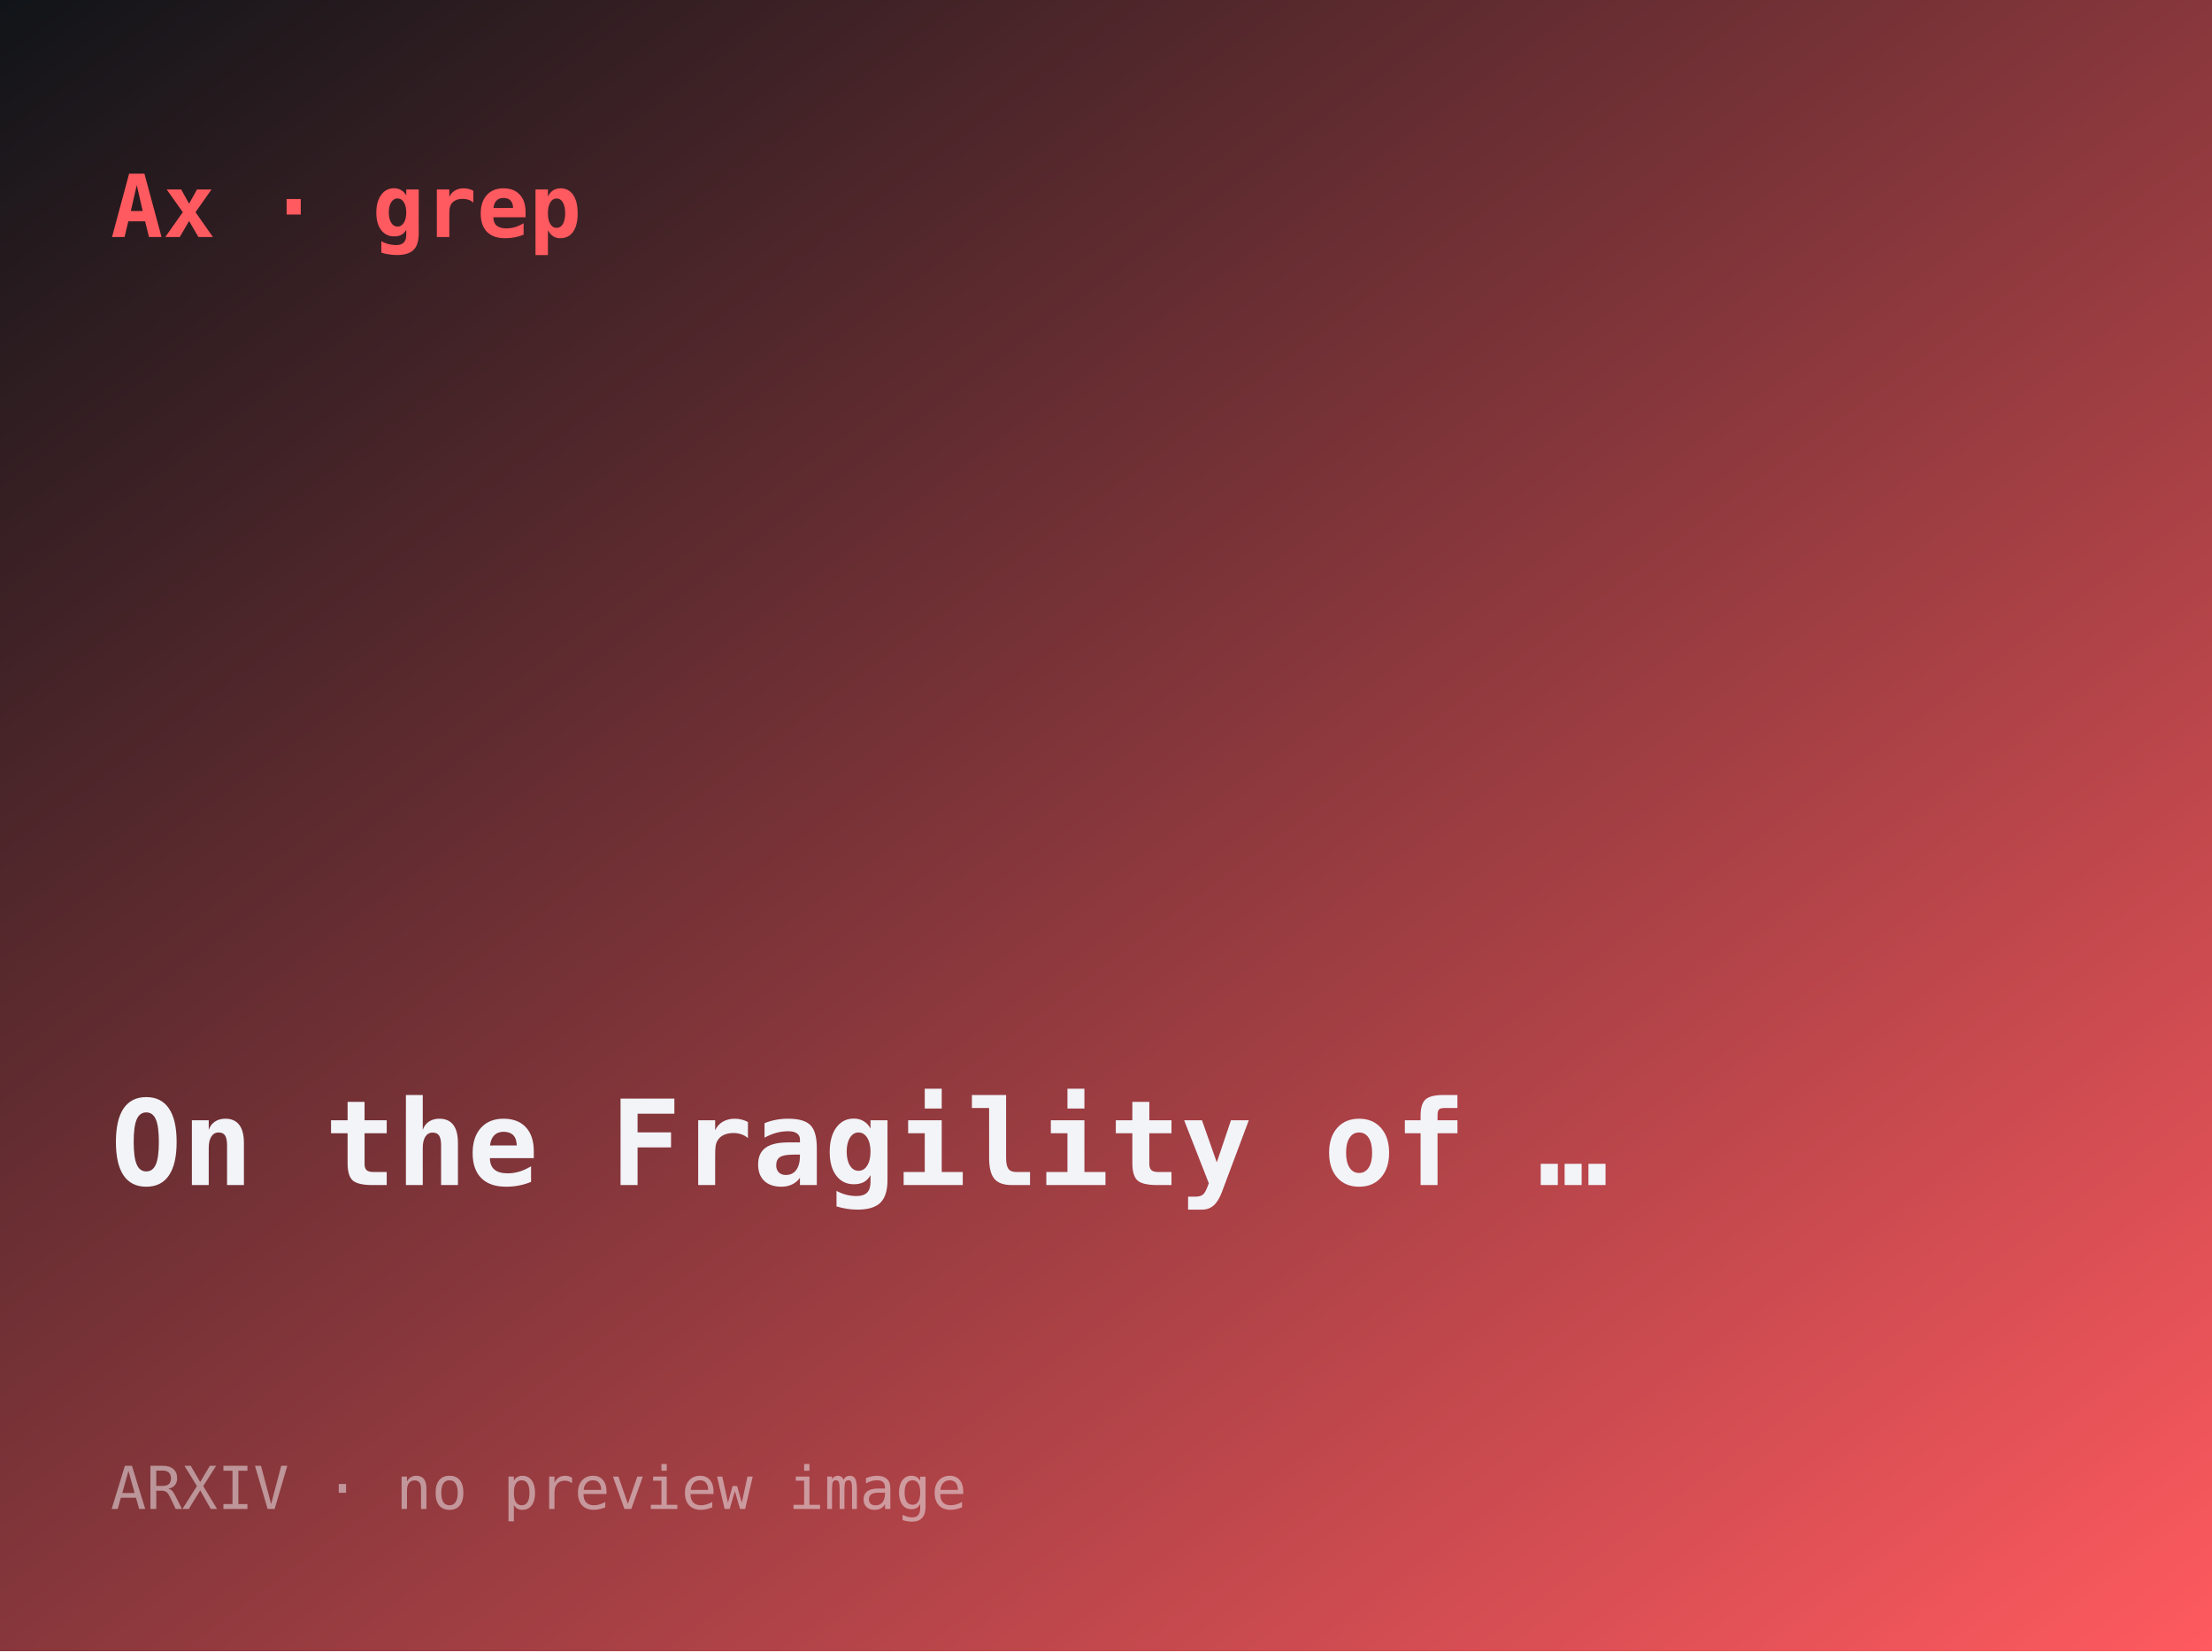
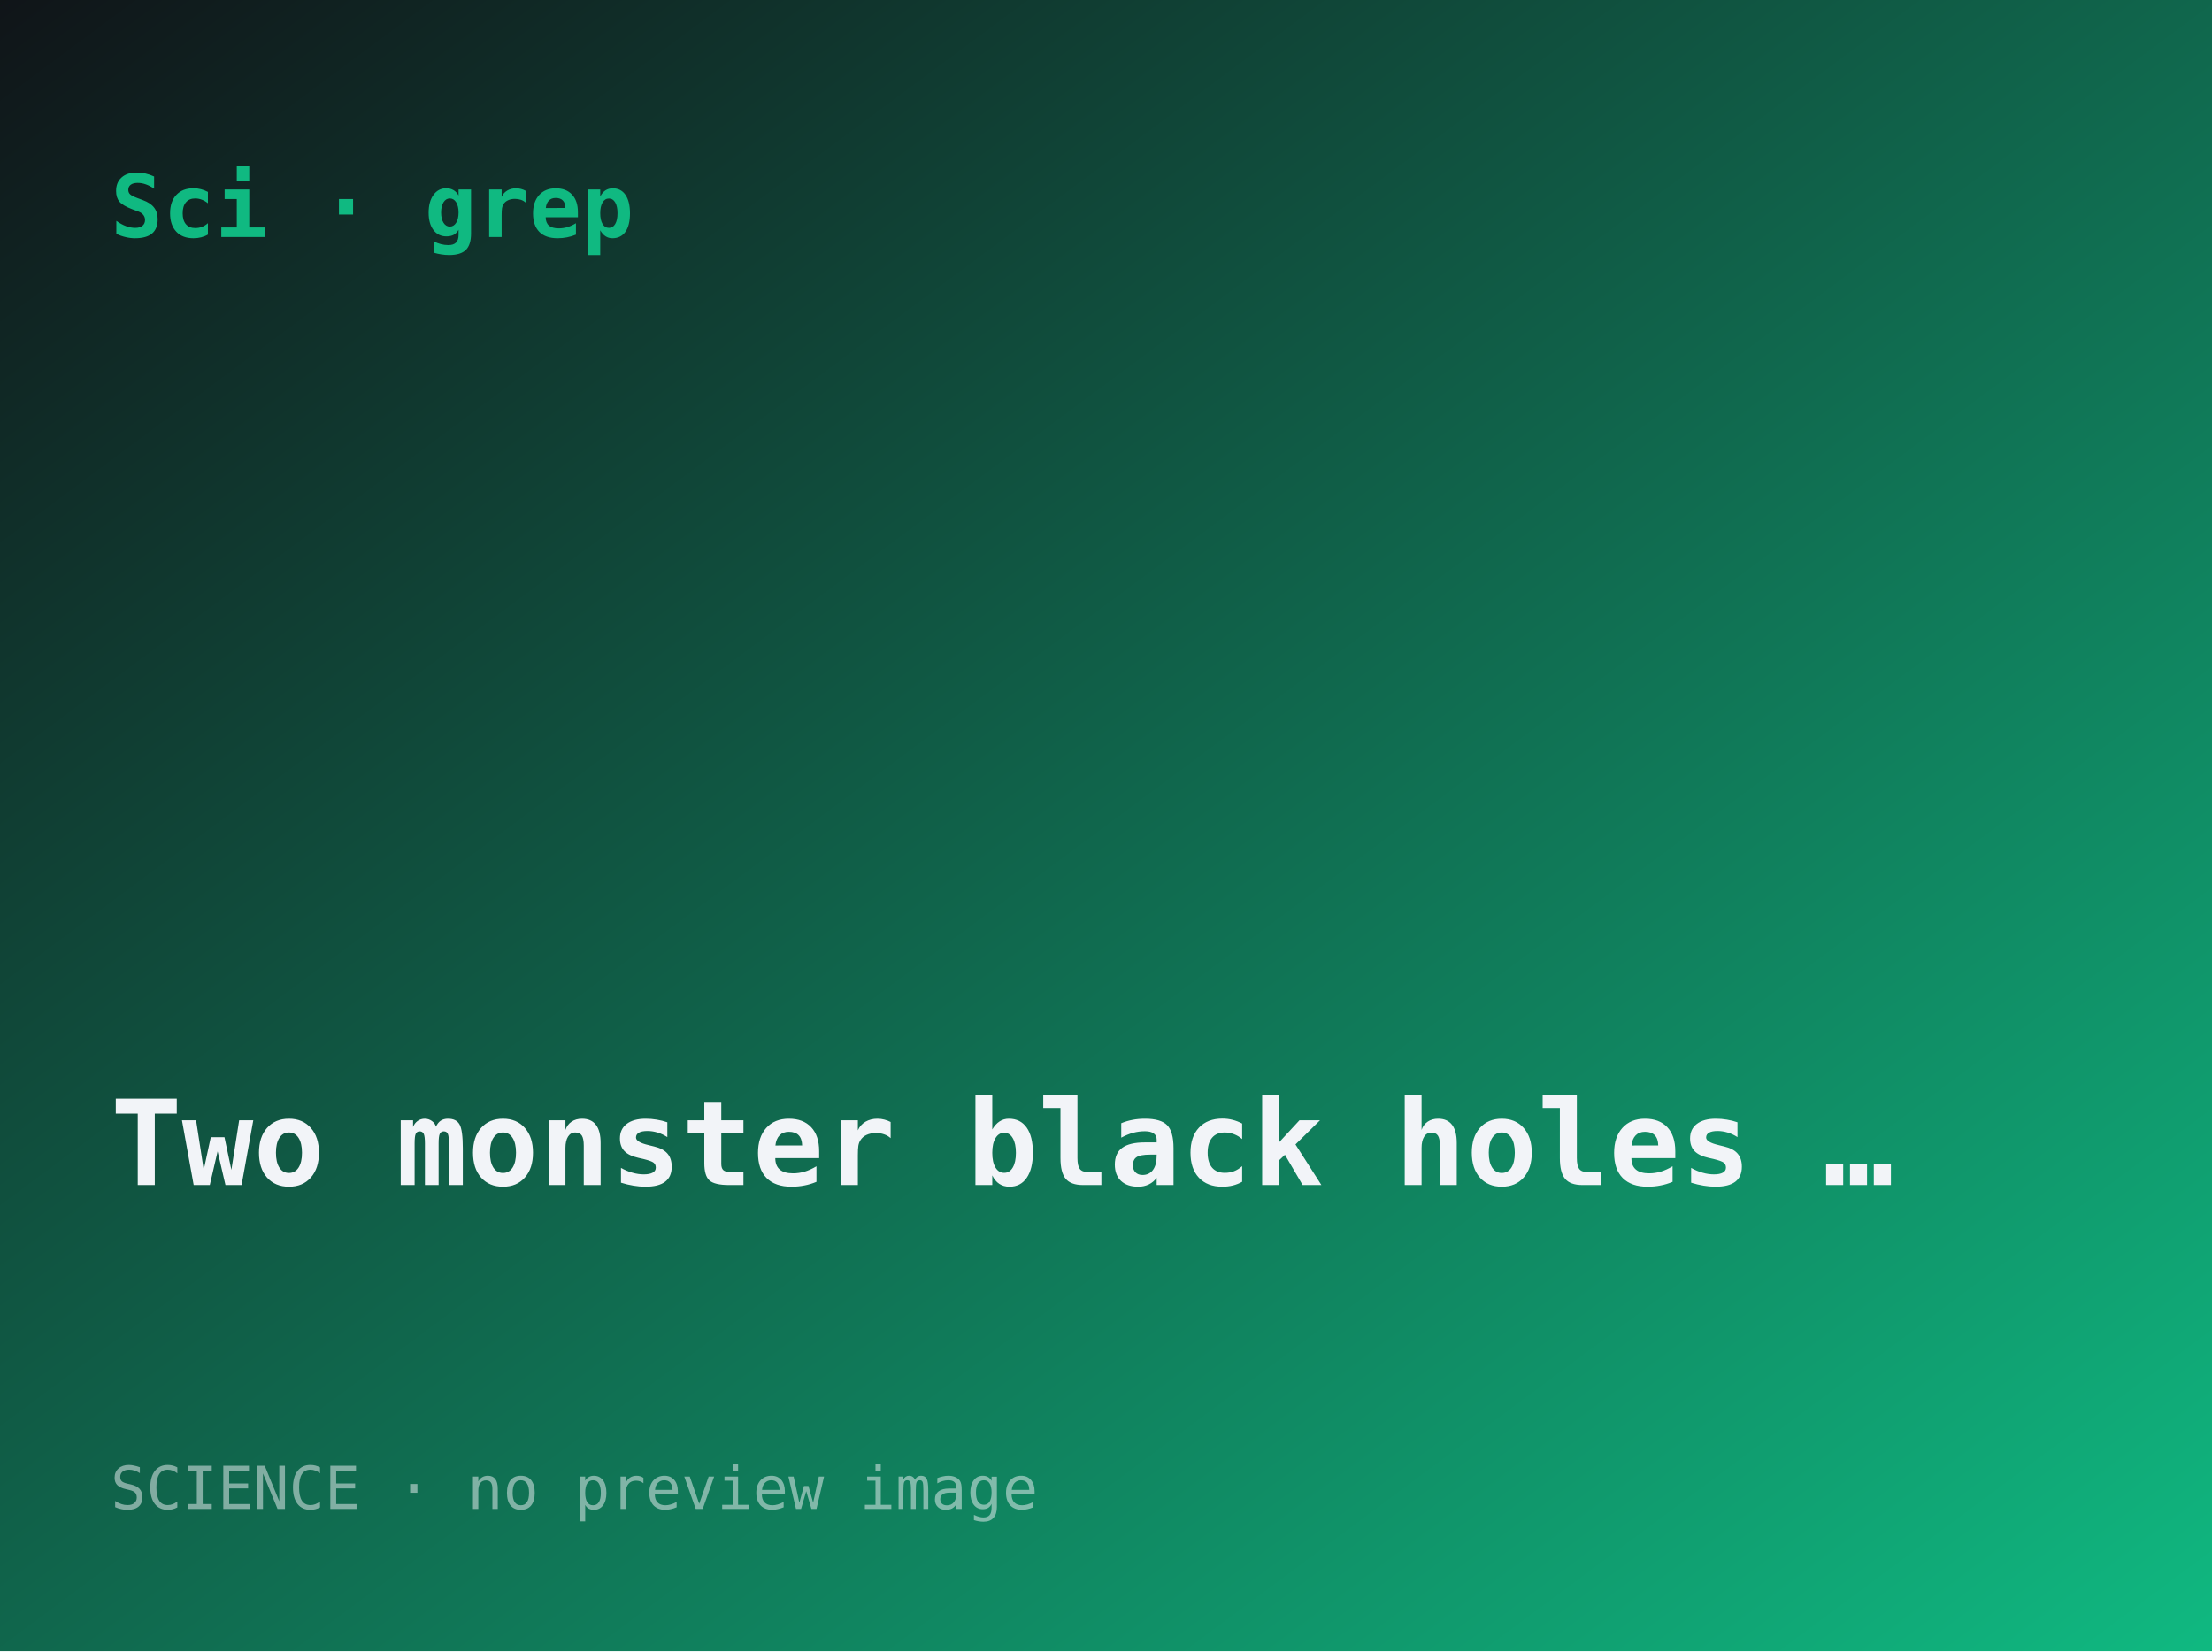
- <svg xmlns="http://www.w3.org/2000/svg" width="560" height="418" viewBox="0 0 560 418" role="img" aria-label="On the Fragility of Self-Improving Agents">
+ <svg xmlns="http://www.w3.org/2000/svg" width="560" height="418" viewBox="0 0 560 418" role="img" aria-label="Two monster black holes at the center of Mrk 501 could collide within 100 years">
  <defs>
    <linearGradient id="g" x1="0" y1="0" x2="1" y2="1">
      <stop offset="0" stop-color="#101418" />
-       <stop offset="1" stop-color="#ff5a5f" />
+       <stop offset="1" stop-color="#10b981" />
    </linearGradient>
  </defs>
  <rect width="560" height="418" fill="url(#g)" />
-   <text x="28" y="60" font-family="ui-monospace,monospace" font-size="22" fill="#ff5a5f" font-weight="700">Ax · grep</text>
-   <text x="28" y="300" font-family="ui-monospace,monospace" font-size="30" fill="#f2f4f8" font-weight="600">On the Fragility of …</text>
-   <text x="28" y="382" font-family="ui-monospace,monospace" font-size="15" fill="rgba(242,244,248,.5)">ARXIV · no preview image</text>
+   <text x="28" y="60" font-family="ui-monospace,monospace" font-size="22" fill="#10b981" font-weight="700">Sci · grep</text>
+   <text x="28" y="300" font-family="ui-monospace,monospace" font-size="30" fill="#f2f4f8" font-weight="600">Two monster black holes …</text>
+   <text x="28" y="382" font-family="ui-monospace,monospace" font-size="15" fill="rgba(242,244,248,.5)">SCIENCE · no preview image</text>
</svg>
